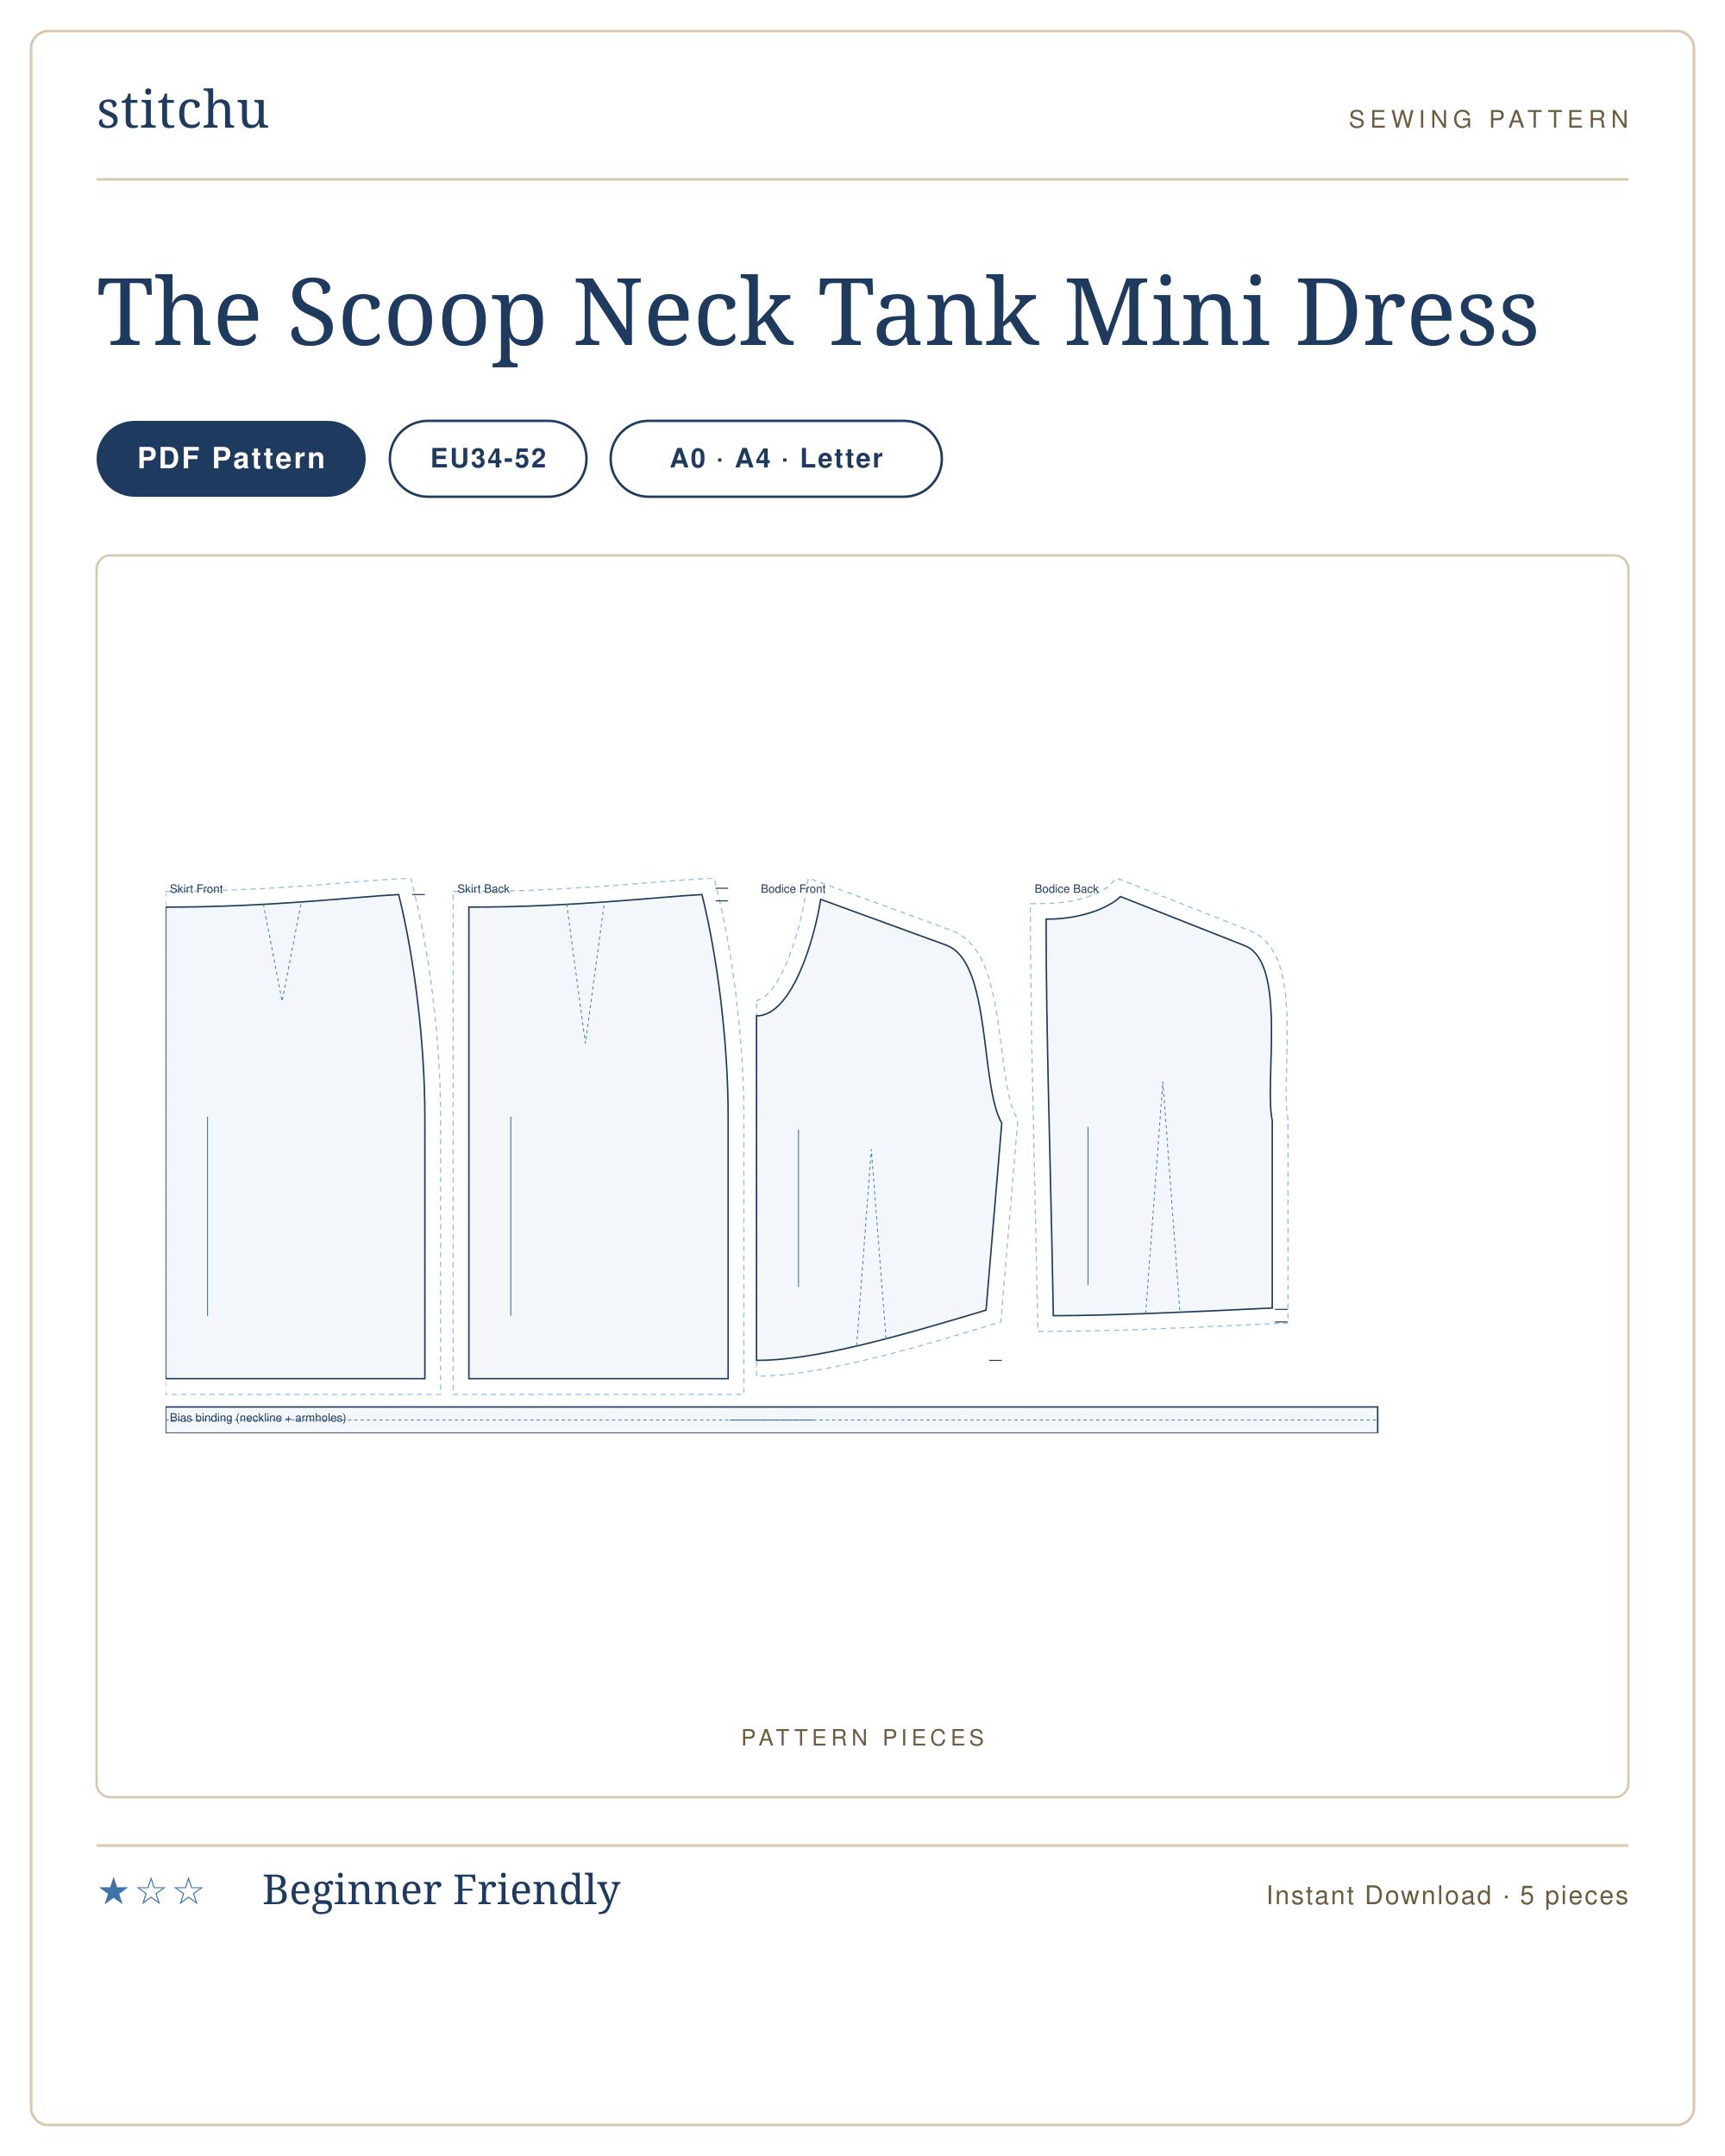
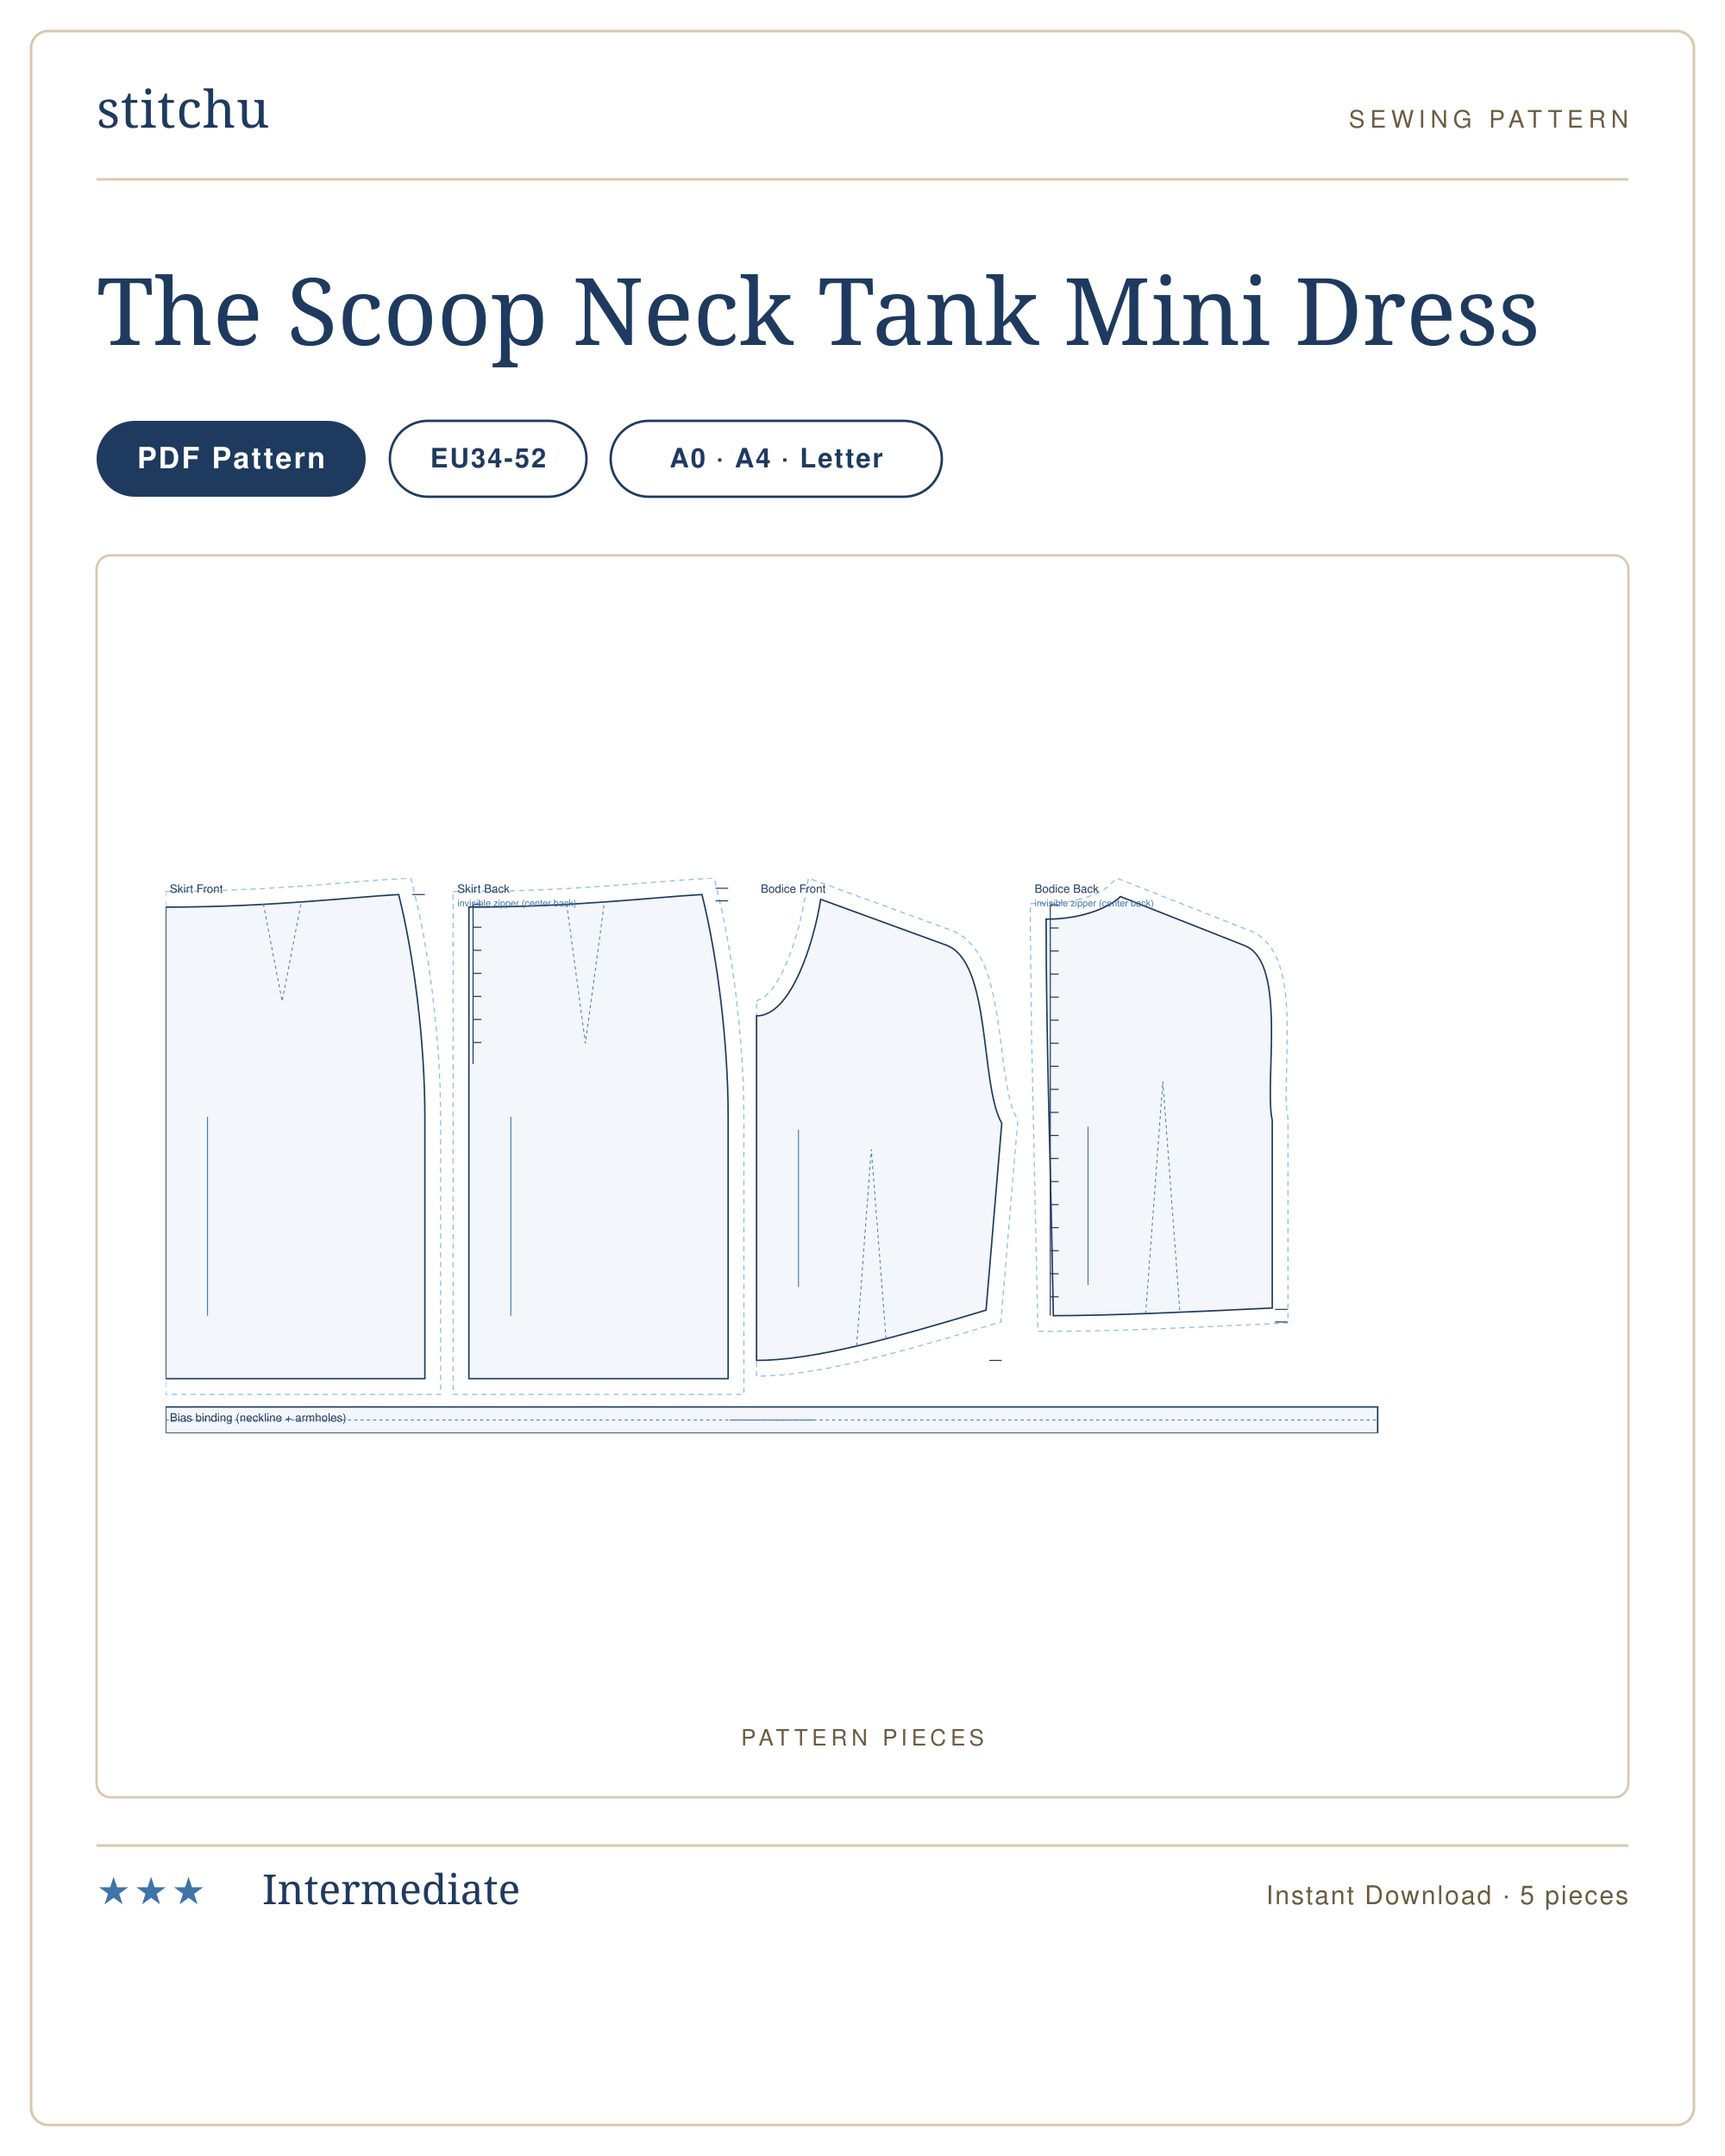
<svg xmlns="http://www.w3.org/2000/svg" viewBox="0 0 1000 1250" width="1000" height="1250" role="img" aria-label="The Scoop Neck Tank Mini Dress sewing pattern listing card">
  <rect width="1000" height="1250" fill="#ffffff" />
  <rect x="18" y="18" width="964" height="1214" rx="10" fill="#ffffff" stroke="#d8c9ae" stroke-width="1.5" />
  <g transform="translate(56 74)">
    <text x="0" y="0" font-family="'Didot','Bodoni 72',Georgia,serif" font-size="30" fill="#1f3a5f" letter-spacing="0.5">stitchu</text>
  </g>
  <g transform="translate(944 74)">
    <text x="0" y="0" text-anchor="end" font-family="Helvetica,Arial,sans-serif" font-size="14" letter-spacing="3" fill="#6b5c40">SEWING PATTERN</text>
  </g>
  <line x1="56" y1="104" x2="944" y2="104" stroke="#d8c9ae" stroke-width="1.5" />
  <text x="56" y="200" font-family="'Didot','Bodoni 72',Georgia,serif" font-size="54" font-weight="400" fill="#1f3a5f">The Scoop Neck Tank Mini Dress</text>
  <g>
    <rect x="56" y="244" width="156" height="44" rx="22" fill="#1f3a5f" />
    <text x="134" y="271.5" text-anchor="middle" font-family="Helvetica,Arial,sans-serif" font-size="17" font-weight="600" letter-spacing="1.2" fill="#ffffff">PDF Pattern</text>
  </g>
  <g>
    <rect x="226" y="244" width="114" height="44" rx="22" fill="none" stroke="#1f3a5f" stroke-width="1.4" />
    <text x="283" y="271" text-anchor="middle" font-family="Helvetica,Arial,sans-serif" font-size="15.5" font-weight="600" letter-spacing="1" fill="#1f3a5f">EU34-52</text>
  </g>
  <g>
    <rect x="354" y="244" width="192" height="44" rx="22" fill="none" stroke="#1f3a5f" stroke-width="1.4" />
    <text x="450" y="271" text-anchor="middle" font-family="Helvetica,Arial,sans-serif" font-size="15.5" font-weight="600" letter-spacing="1" fill="#1f3a5f">A0 · A4 · Letter</text>
  </g>
  <rect x="56" y="322" width="888" height="720" rx="8" fill="#fff" stroke="#d8c9ae" stroke-width="1.4" />
  <text x="500" y="1012" text-anchor="middle" font-family="Helvetica,Arial,sans-serif" font-size="13" letter-spacing="2.5" fill="#6b5c40">PATTERN PIECES</text>
  <svg x="96" y="509.099" width="808" height="321.803" viewBox="0 0 1330.0 529.7" preserveAspectRatio="xMidYMid meet">
    <path transform="translate(0.0 27.7)" d="M 0.0 -14.9 L 47.7 -15.7 L 91.5 -17.6 L 131.0 -20.1 L 203.1 -25.8 L 234.1 -27.7 L 240.7 0.2 L 245.9 25.3 L 250.4 51.8 L 254.3 79.2 L 258.4 116.6 L 260.6 144.8 L 262.0 172.8 L 262.4 200.0 L 262.4 465.0 L 0.0 465.0 Z" fill="none" stroke="#8fbfe8" stroke-width="1.1" stroke-dasharray="5 4" />
    <path transform="translate(0.0 27.7)" d="M 0.0 0.0 C 100.1 0.0 178.0 -9.6 222.4 -12.0 C 237.4 48.0 247.4 130.0 247.4 200.0 L 247.4 450.0 C 148.5 450.0 74.2 450.0 0.0 450.0 L 0.0 0.0 Z" fill="rgba(63,116,168,.06)" stroke="#1f3a5f" stroke-width="1.4" />
    <path transform="translate(0.0 27.7)" d="M 93.3 -3.0 L 111.2 90.0 L 129.1 -3.0" fill="none" stroke="#3f74a8" stroke-width="0.8" stroke-dasharray="3 3" />
    <path transform="translate(0.0 27.7)" d="M 247.4 -12.0 L 235.4 -12.0" fill="none" stroke="#1f3a5f" stroke-width="1.0" />
    <line transform="translate(0.0 27.7)" x1="40.0" y1="200.0" x2="40.0" y2="390.0" stroke="#3f74a8" stroke-width="0.9" />
    <text transform="translate(0.0 27.7)" x="4.0" y="-13.7" font-family="Helvetica,Arial,sans-serif" font-size="11" fill="#1f3a5f">Skirt Front</text>
    <path transform="translate(289.4 27.7)" d="M -15.0 -14.9 L 36.1 -15.4 L 59.0 -16.1 L 91.5 -17.6 L 131.0 -20.1 L 203.1 -25.8 L 234.1 -27.7 L 240.7 0.2 L 245.9 25.3 L 250.4 51.8 L 254.3 79.2 L 258.4 116.6 L 260.6 144.8 L 262.0 172.8 L 262.4 200.0 L 262.4 465.0 L -15.0 465.0 Z" fill="none" stroke="#8fbfe8" stroke-width="1.1" stroke-dasharray="5 4" />
    <path transform="translate(289.4 27.7)" d="M 0.0 0.0 C 100.1 0.0 178.0 -9.6 222.4 -12.0 C 237.4 48.0 247.4 130.0 247.4 200.0 L 247.4 450.0 C 148.5 450.0 74.2 450.0 0.0 450.0 L 0.0 0.0 Z" fill="rgba(63,116,168,.06)" stroke="#1f3a5f" stroke-width="1.4" />
    <path transform="translate(289.4 27.7)" d="M 93.3 -3.0 L 111.2 130.0 L 129.1 -3.0" fill="none" stroke="#3f74a8" stroke-width="0.8" stroke-dasharray="3 3" />
-     <path transform="translate(289.4 27.7)" d="M 247.4 -18.0 L 235.4 -18.0 M 247.4 -6.0 L 235.4 -6.0" fill="none" stroke="#1f3a5f" stroke-width="1.0" />
+     <path transform="translate(289.4 27.7)" d="M 247.4 -18.0 L 235.4 -18.0 M 247.4 -6.0 L 235.4 -6.0 M 4.0 -2.8 L 4.0 149.7 M 4.0 -2.8 L 12.0 -2.8 M 4.0 19.2 L 12.0 19.2 M 4.0 41.2 L 12.0 41.2 M 4.0 63.2 L 12.0 63.2 M 4.0 85.2 L 12.0 85.2 M 4.0 107.2 L 12.0 107.2 M 4.0 129.2 L 12.0 129.2" fill="none" stroke="#1f3a5f" stroke-width="1.0" />
    <line transform="translate(289.4 27.7)" x1="40.0" y1="200.0" x2="40.0" y2="390.0" stroke="#3f74a8" stroke-width="0.9" />
    <text transform="translate(289.4 27.7)" x="-11.0" y="-13.7" font-family="Helvetica,Arial,sans-serif" font-size="11" fill="#1f3a5f">Skirt Back</text>
+     <text transform="translate(289.4 27.7)" x="-11.0" y="-0.7" font-family="Helvetica,Arial,sans-serif" font-size="9" fill="#3f74a8">invisible zipper (center back)</text>
    <path transform="translate(563.9 20.3)" d="M 0.0 97.5 L 1.5 96.0 L 5.0 94.8 L 7.1 93.4 L 11.9 89.1 L 14.5 86.0 L 17.1 82.5 L 22.3 74.0 L 24.8 69.2 L 29.6 58.6 L 35.8 41.5 L 40.9 24.0 L 44.6 7.5 L 49.4 -20.3 L 186.9 29.9 L 194.0 33.3 L 200.8 38.4 L 206.5 44.5 L 211.3 51.2 L 215.3 58.5 L 218.6 66.2 L 221.5 74.3 L 225.9 91.4 L 229.3 109.3 L 232.0 127.6 L 236.5 163.1 L 240.4 186.0 L 243.6 198.0 L 245.3 202.7 L 249.3 210.8 L 233.1 403.4 L 180.4 419.1 L 149.4 427.9 L 119.7 435.8 L 91.3 442.6 L 64.4 448.2 L 38.9 452.2 L 22.8 454.0 L 0.0 455.2 L 0.0 123.5 Z" fill="none" stroke="#8fbfe8" stroke-width="1.1" stroke-dasharray="5 4" />
    <path transform="translate(563.9 20.3)" d="M 0.0 111.2 C 33.7 111.2 55.1 38.9 61.2 0.0 L 181.0 43.7 C 224.5 59.6 212.8 176.3 234.0 213.7 L 219.0 392.0 C 131.4 418.4 54.8 440.0 0.0 440.0 C 0.0 308.5 0.0 209.8 0.0 111.2 Z" fill="rgba(63,116,168,.06)" stroke="#1f3a5f" stroke-width="1.4" />
    <path transform="translate(563.9 20.3)" d="M 95.5 425.9 L 109.5 238.5 L 123.5 418.8" fill="none" stroke="#3f74a8" stroke-width="0.8" stroke-dasharray="3 3" />
    <path transform="translate(563.9 20.3)" d="M 234.0 440.0 L 222.0 440.0" fill="none" stroke="#1f3a5f" stroke-width="1.0" />
    <line transform="translate(563.9 20.3)" x1="40.0" y1="219.7" x2="40.0" y2="370.0" stroke="#3f74a8" stroke-width="0.9" />
    <text transform="translate(563.9 20.3)" x="4.0" y="-6.3" font-family="Helvetica,Arial,sans-serif" font-size="11" fill="#1f3a5f">Bodice Front</text>
    <path transform="translate(840.2 17.6)" d="M -15.0 6.8 L 4.4 6.5 L 12.6 6.0 L 23.9 4.5 L 36.7 1.4 L 47.0 -2.4 L 54.6 -6.3 L 59.1 -9.4 L 67.3 -17.6 L 195.9 33.2 L 202.8 36.8 L 209.2 42.2 L 214.4 48.5 L 218.5 55.4 L 221.8 62.8 L 224.3 70.5 L 226.2 78.6 L 227.6 86.9 L 228.7 95.5 L 229.9 113.3 L 230.0 140.5 L 229.0 189.6 L 229.4 201.9 L 230.8 212.5 L 230.8 406.9 L 146.3 410.9 L 82.8 413.5 L 35.0 414.7 L -7.8 415.0 L -13.8 136.8 L -15.0 35.8 Z" fill="none" stroke="#8fbfe8" stroke-width="1.1" stroke-dasharray="5 4" />
    <path transform="translate(840.2 17.6)" d="M 0.0 21.6 C 39.0 21.6 63.8 7.6 70.9 0.0 L 189.6 46.9 C 230.4 63.0 207.9 177.0 215.8 213.7 L 215.8 392.7 C 132.2 396.7 59.1 400.0 6.9 400.0 C 4.2 248.6 0.0 135.1 0.0 21.6 Z" fill="rgba(63,116,168,.06)" stroke="#1f3a5f" stroke-width="1.4" />
    <path transform="translate(840.2 17.6)" d="M 95.0 398.1 L 111.4 176.5 L 127.7 396.8" fill="none" stroke="#3f74a8" stroke-width="0.8" stroke-dasharray="3 3" />
-     <path transform="translate(840.2 17.6)" d="M 230.4 394.0 L 218.4 394.0 M 230.4 406.0 L 218.4 406.0" fill="none" stroke="#1f3a5f" stroke-width="1.0" />
+     <path transform="translate(840.2 17.6)" d="M 230.4 394.0 L 218.4 394.0 M 230.4 406.0 L 218.4 406.0 M 4.0 8.0 L 4.0 400.0 M 4.0 8.0 L 12.0 8.0 M 4.0 30.0 L 12.0 30.0 M 4.0 52.0 L 12.0 52.0 M 4.0 74.0 L 12.0 74.0 M 4.0 96.0 L 12.0 96.0 M 4.0 118.0 L 12.0 118.0 M 4.0 140.0 L 12.0 140.0 M 4.0 162.0 L 12.0 162.0 M 4.0 184.0 L 12.0 184.0 M 4.0 206.0 L 12.0 206.0 M 4.0 228.0 L 12.0 228.0 M 4.0 250.0 L 12.0 250.0 M 4.0 272.0 L 12.0 272.0 M 4.0 294.0 L 12.0 294.0 M 4.0 316.0 L 12.0 316.0 M 4.0 338.0 L 12.0 338.0 M 4.0 360.0 L 12.0 360.0 M 4.0 382.0 L 12.0 382.0" fill="none" stroke="#1f3a5f" stroke-width="1.0" />
    <line transform="translate(840.2 17.6)" x1="40.0" y1="219.7" x2="40.0" y2="370.7" stroke="#3f74a8" stroke-width="0.9" />
    <text transform="translate(840.2 17.6)" x="-11.0" y="-3.6" font-family="Helvetica,Arial,sans-serif" font-size="11" fill="#1f3a5f">Bodice Back</text>
+     <text transform="translate(840.2 17.6)" x="-11.0" y="9.4" font-family="Helvetica,Arial,sans-serif" font-size="9" fill="#3f74a8">invisible zipper (center back)</text>
    <path transform="translate(0.0 504.7)" d="M 0.0 0.0 L 1156.6 0.0 L 1156.6 25.0 L 0.0 25.0 Z" fill="rgba(63,116,168,.06)" stroke="#1f3a5f" stroke-width="1.4" />
    <path transform="translate(0.0 504.7)" d="M 0.0 12.5 L 1156.6 12.5" fill="none" stroke="#3f74a8" stroke-width="0.8" stroke-dasharray="3 3" />
    <line transform="translate(0.0 504.7)" x1="538.3" y1="12.5" x2="618.3" y2="12.5" stroke="#3f74a8" stroke-width="0.9" />
    <text transform="translate(0.0 504.7)" x="4.0" y="14.0" font-family="Helvetica,Arial,sans-serif" font-size="11" fill="#1f3a5f">Bias binding (neckline + armholes)</text>
  </svg>
  <line x1="56" y1="1070" x2="944" y2="1070" stroke="#d8c9ae" stroke-width="1.5" />
-   <text x="56" y="1104" font-family="Helvetica,Arial,sans-serif" font-size="22" letter-spacing="2" fill="#3f74a8">★☆☆</text>
-   <text x="152" y="1104" font-family="'Didot','Bodoni 72',Georgia,serif" font-size="24" fill="#1f3a5f">Beginner Friendly</text>
+   <text x="56" y="1104" font-family="Helvetica,Arial,sans-serif" font-size="22" letter-spacing="2" fill="#3f74a8">★★★</text>
+   <text x="152" y="1104" font-family="'Didot','Bodoni 72',Georgia,serif" font-size="24" fill="#1f3a5f">Intermediate</text>
  <text x="944" y="1104" text-anchor="end" font-family="Helvetica,Arial,sans-serif" font-size="15" letter-spacing="1" fill="#6b5c40">Instant Download · 5 pieces</text>
</svg>
